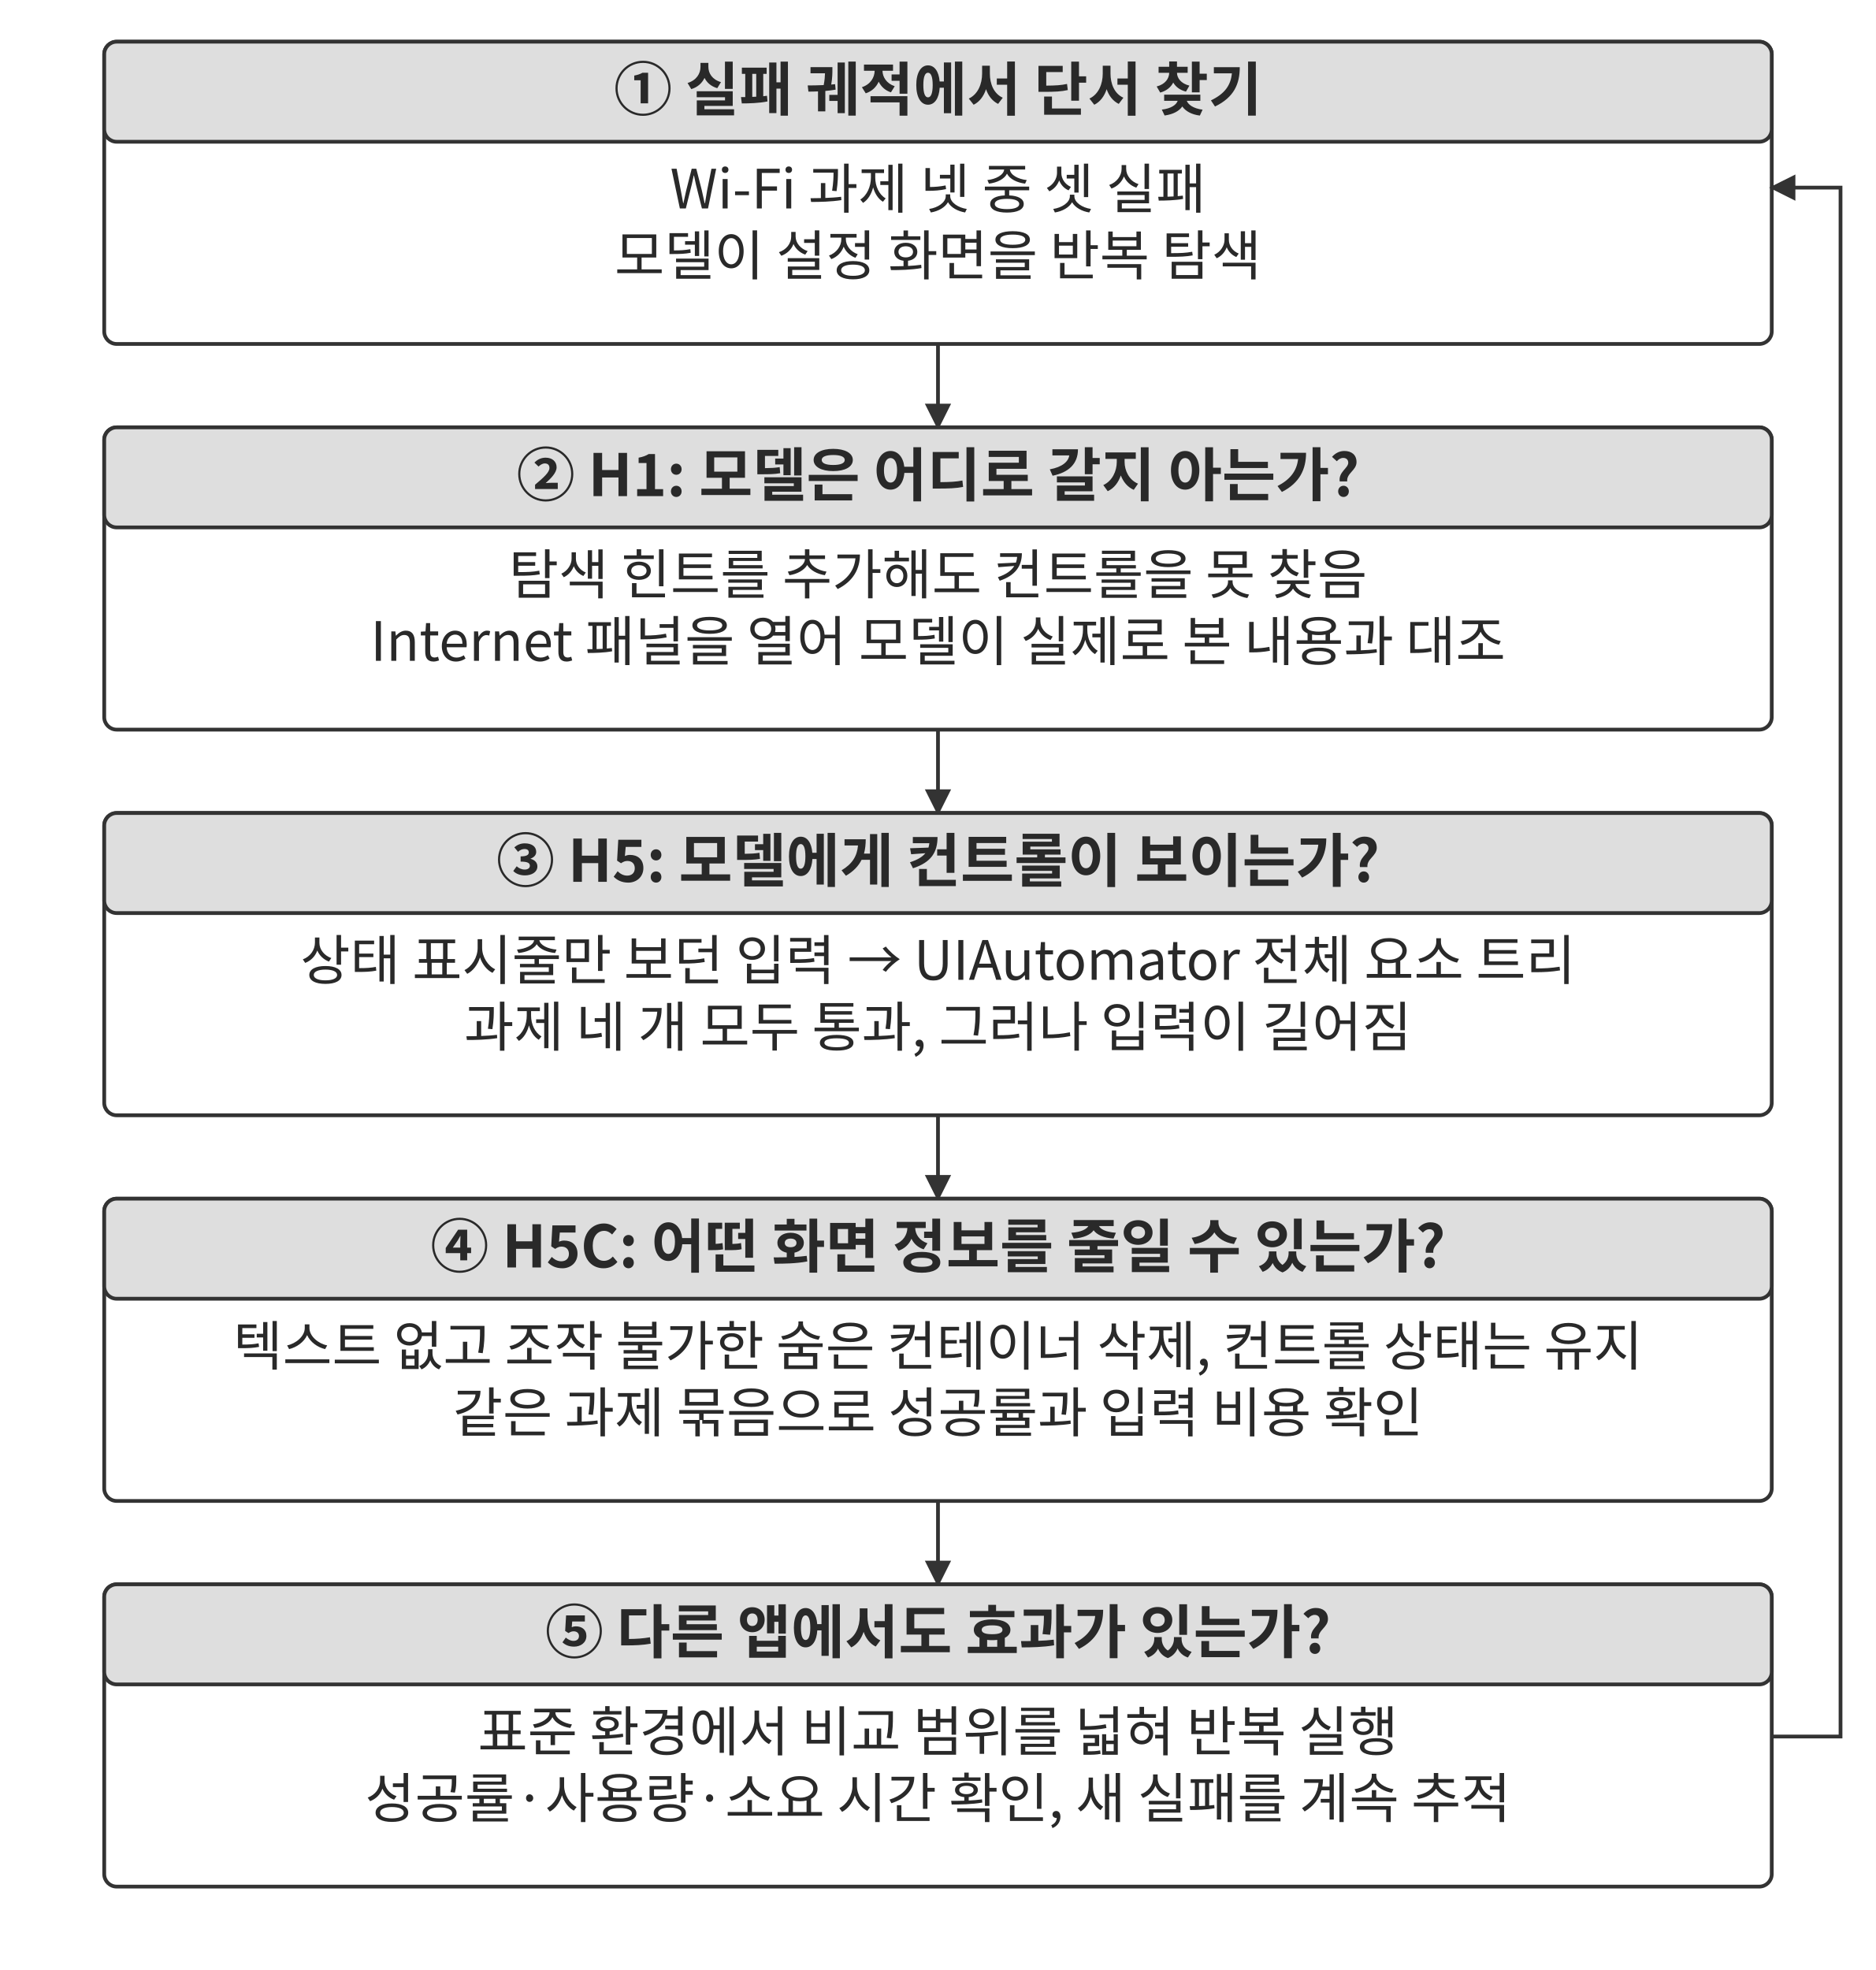
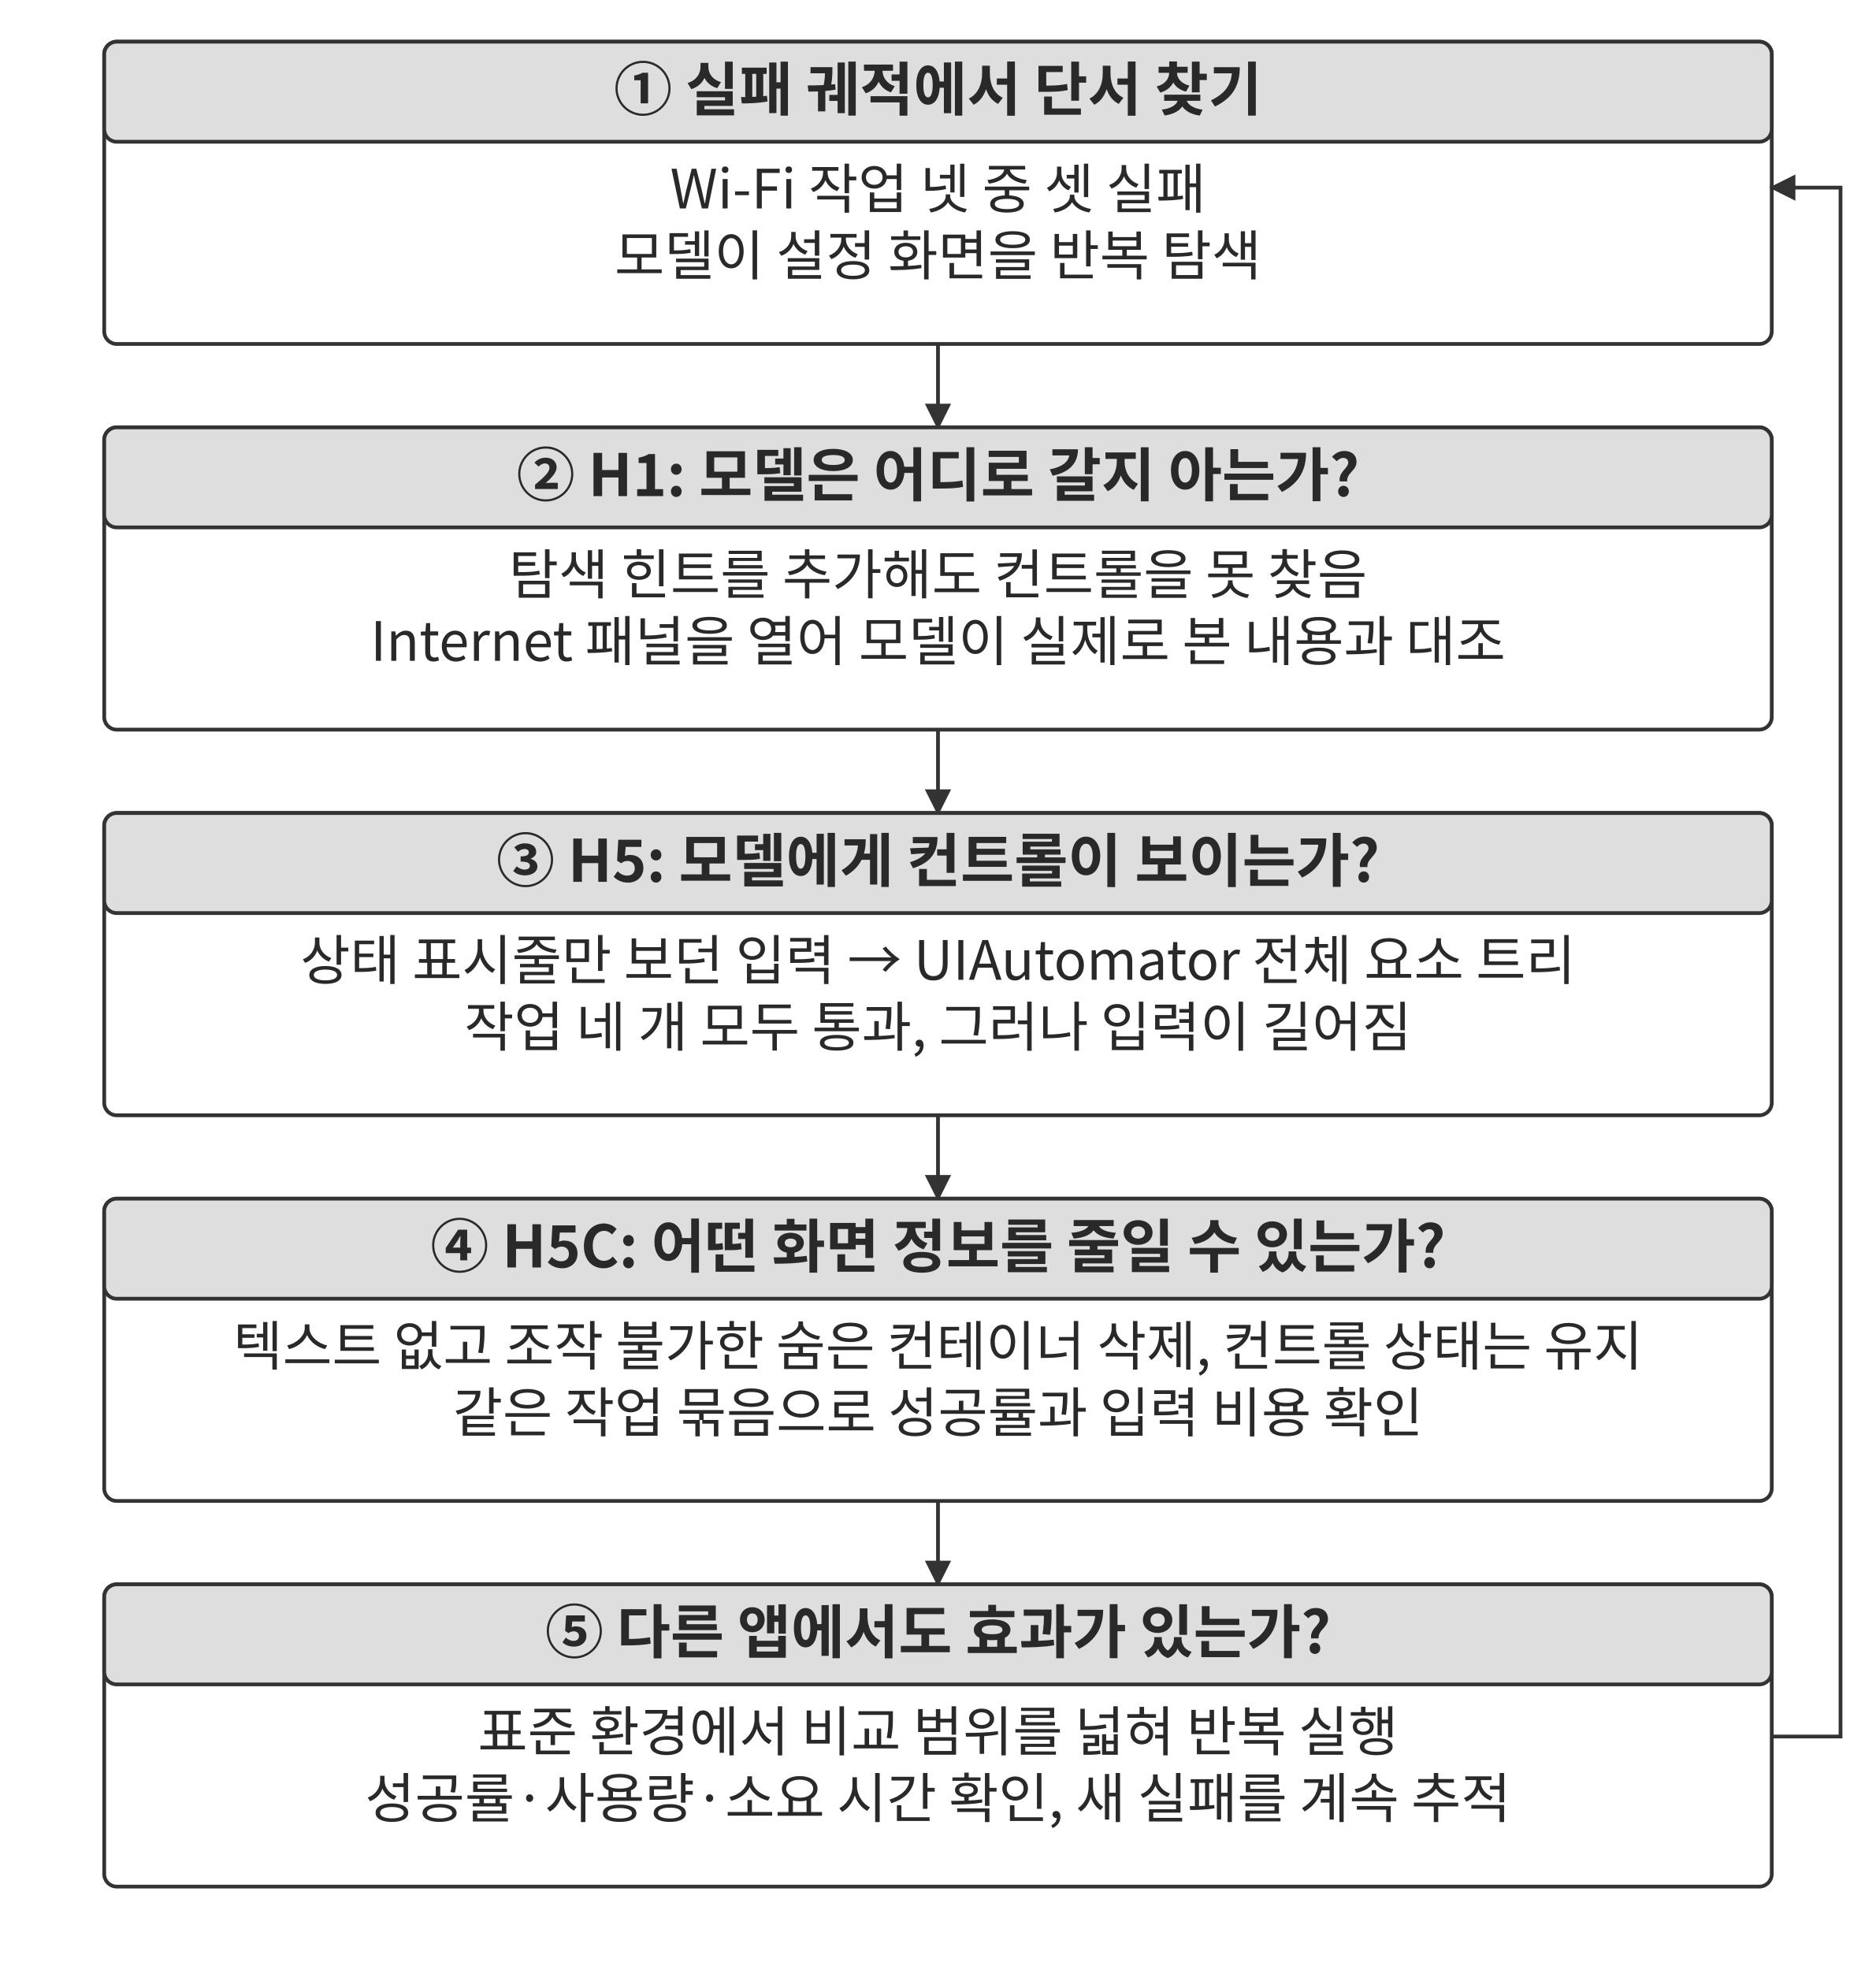
<svg xmlns="http://www.w3.org/2000/svg" width="106.000mm" height="111.300mm" viewBox="0 0 900 945" role="img" aria-labelledby="title desc">
  <defs>
    <marker id="arrow" viewBox="0 0 10 10" refX="9" refY="5" markerWidth="7" markerHeight="7" orient="auto-start-reverse">
      <path d="M0 0 L10 5 L0 10 Z" fill="#333333" />
    </marker>
  </defs>
  <rect width="900" height="945" fill="#ffffff" y="0" />
  <rect x="50" y="20" width="800" height="145" rx="6" fill="#ffffff" stroke="#333333" stroke-width="1.8" />
  <rect x="50" y="20" width="800" height="48" rx="6" fill="#dedede" stroke="#333333" stroke-width="1.8" />
  <text x="450" y="53" text-anchor="middle" font-family="&quot;Noto Sans CJK KR&quot;, &quot;Source Han Sans KR&quot;, &quot;Apple SD Gothic Neo&quot;, &quot;Malgun Gothic&quot;, sans-serif" font-size="28.0" font-weight="700" fill="#292929">① 실패 궤적에서 단서 찾기</text>
-   <text x="450" y="100" text-anchor="middle" font-family="&quot;Noto Sans CJK KR&quot;, &quot;Source Han Sans KR&quot;, &quot;Apple SD Gothic Neo&quot;, &quot;Malgun Gothic&quot;, sans-serif" font-size="26.0" font-weight="400" fill="#292929">Wi-Fi 과제 넷 중 셋 실패</text>
+   <text x="450" y="100" text-anchor="middle" font-family="&quot;Noto Sans CJK KR&quot;, &quot;Source Han Sans KR&quot;, &quot;Apple SD Gothic Neo&quot;, &quot;Malgun Gothic&quot;, sans-serif" font-size="26.0" font-weight="400" fill="#292929">Wi-Fi 작업 넷 중 셋 실패</text>
  <text x="450" y="132" text-anchor="middle" font-family="&quot;Noto Sans CJK KR&quot;, &quot;Source Han Sans KR&quot;, &quot;Apple SD Gothic Neo&quot;, &quot;Malgun Gothic&quot;, sans-serif" font-size="26.0" font-weight="400" fill="#292929">모델이 설정 화면을 반복 탐색</text>
  <path d="M450 165 L450 205" fill="none" stroke="#333333" stroke-width="1.8" marker-end="url(#arrow)" />
  <rect x="50" y="205" width="800" height="145" rx="6" fill="#ffffff" stroke="#333333" stroke-width="1.8" />
  <rect x="50" y="205" width="800" height="48" rx="6" fill="#dedede" stroke="#333333" stroke-width="1.8" />
  <text x="450" y="238" text-anchor="middle" font-family="&quot;Noto Sans CJK KR&quot;, &quot;Source Han Sans KR&quot;, &quot;Apple SD Gothic Neo&quot;, &quot;Malgun Gothic&quot;, sans-serif" font-size="28.0" font-weight="700" fill="#292929">② H1: 모델은 어디로 갈지 아는가?</text>
  <text x="450" y="285" text-anchor="middle" font-family="&quot;Noto Sans CJK KR&quot;, &quot;Source Han Sans KR&quot;, &quot;Apple SD Gothic Neo&quot;, &quot;Malgun Gothic&quot;, sans-serif" font-size="26.0" font-weight="400" fill="#292929">탐색 힌트를 추가해도 컨트롤을 못 찾음</text>
  <text x="450" y="317" text-anchor="middle" font-family="&quot;Noto Sans CJK KR&quot;, &quot;Source Han Sans KR&quot;, &quot;Apple SD Gothic Neo&quot;, &quot;Malgun Gothic&quot;, sans-serif" font-size="26.0" font-weight="400" fill="#292929">Internet 패널을 열어 모델이 실제로 본 내용과 대조</text>
  <path d="M450 350 L450 390" fill="none" stroke="#333333" stroke-width="1.8" marker-end="url(#arrow)" />
  <rect x="50" y="390" width="800" height="145" rx="6" fill="#ffffff" stroke="#333333" stroke-width="1.8" />
  <rect x="50" y="390" width="800" height="48" rx="6" fill="#dedede" stroke="#333333" stroke-width="1.8" />
  <text x="450" y="423" text-anchor="middle" font-family="&quot;Noto Sans CJK KR&quot;, &quot;Source Han Sans KR&quot;, &quot;Apple SD Gothic Neo&quot;, &quot;Malgun Gothic&quot;, sans-serif" font-size="28.0" font-weight="700" fill="#292929">③ H5: 모델에게 컨트롤이 보이는가?</text>
  <text x="450" y="470" text-anchor="middle" font-family="&quot;Noto Sans CJK KR&quot;, &quot;Source Han Sans KR&quot;, &quot;Apple SD Gothic Neo&quot;, &quot;Malgun Gothic&quot;, sans-serif" font-size="26.0" font-weight="400" fill="#292929">상태 표시줄만 보던 입력 → UIAutomator 전체 요소 트리</text>
-   <text x="450" y="502" text-anchor="middle" font-family="&quot;Noto Sans CJK KR&quot;, &quot;Source Han Sans KR&quot;, &quot;Apple SD Gothic Neo&quot;, &quot;Malgun Gothic&quot;, sans-serif" font-size="26.0" font-weight="400" fill="#292929">과제 네 개 모두 통과, 그러나 입력이 길어짐</text>
+   <text x="450" y="502" text-anchor="middle" font-family="&quot;Noto Sans CJK KR&quot;, &quot;Source Han Sans KR&quot;, &quot;Apple SD Gothic Neo&quot;, &quot;Malgun Gothic&quot;, sans-serif" font-size="26.0" font-weight="400" fill="#292929">작업 네 개 모두 통과, 그러나 입력이 길어짐</text>
  <path d="M450 535 L450 575" fill="none" stroke="#333333" stroke-width="1.8" marker-end="url(#arrow)" />
  <rect x="50" y="575" width="800" height="145" rx="6" fill="#ffffff" stroke="#333333" stroke-width="1.8" />
  <rect x="50" y="575" width="800" height="48" rx="6" fill="#dedede" stroke="#333333" stroke-width="1.8" />
  <text x="450" y="608" text-anchor="middle" font-family="&quot;Noto Sans CJK KR&quot;, &quot;Source Han Sans KR&quot;, &quot;Apple SD Gothic Neo&quot;, &quot;Malgun Gothic&quot;, sans-serif" font-size="28.0" font-weight="700" fill="#292929">④ H5C: 어떤 화면 정보를 줄일 수 있는가?</text>
  <text x="450" y="655" text-anchor="middle" font-family="&quot;Noto Sans CJK KR&quot;, &quot;Source Han Sans KR&quot;, &quot;Apple SD Gothic Neo&quot;, &quot;Malgun Gothic&quot;, sans-serif" font-size="25.8" font-weight="400" fill="#292929">텍스트 없고 조작 불가한 숨은 컨테이너 삭제, 컨트롤 상태는 유지</text>
-   <text x="450" y="687" text-anchor="middle" font-family="&quot;Noto Sans CJK KR&quot;, &quot;Source Han Sans KR&quot;, &quot;Apple SD Gothic Neo&quot;, &quot;Malgun Gothic&quot;, sans-serif" font-size="26.0" font-weight="400" fill="#292929">같은 과제 묶음으로 성공률과 입력 비용 확인</text>
+   <text x="450" y="687" text-anchor="middle" font-family="&quot;Noto Sans CJK KR&quot;, &quot;Source Han Sans KR&quot;, &quot;Apple SD Gothic Neo&quot;, &quot;Malgun Gothic&quot;, sans-serif" font-size="26.0" font-weight="400" fill="#292929">같은 작업 묶음으로 성공률과 입력 비용 확인</text>
  <path d="M450 720 L450 760" fill="none" stroke="#333333" stroke-width="1.8" marker-end="url(#arrow)" />
  <rect x="50" y="760" width="800" height="145" rx="6" fill="#ffffff" stroke="#333333" stroke-width="1.8" />
  <rect x="50" y="760" width="800" height="48" rx="6" fill="#dedede" stroke="#333333" stroke-width="1.8" />
  <text x="450" y="793" text-anchor="middle" font-family="&quot;Noto Sans CJK KR&quot;, &quot;Source Han Sans KR&quot;, &quot;Apple SD Gothic Neo&quot;, &quot;Malgun Gothic&quot;, sans-serif" font-size="28.0" font-weight="700" fill="#292929">⑤ 다른 앱에서도 효과가 있는가?</text>
  <text x="450" y="840" text-anchor="middle" font-family="&quot;Noto Sans CJK KR&quot;, &quot;Source Han Sans KR&quot;, &quot;Apple SD Gothic Neo&quot;, &quot;Malgun Gothic&quot;, sans-serif" font-size="26.0" font-weight="400" fill="#292929">표준 환경에서 비교 범위를 넓혀 반복 실행</text>
  <text x="450" y="872" text-anchor="middle" font-family="&quot;Noto Sans CJK KR&quot;, &quot;Source Han Sans KR&quot;, &quot;Apple SD Gothic Neo&quot;, &quot;Malgun Gothic&quot;, sans-serif" font-size="26.0" font-weight="400" fill="#292929">성공률·사용량·소요 시간 확인, 새 실패를 계속 추적</text>
  <path d="M850 833 L883 833 L883 90 L850 90" fill="none" stroke="#333333" stroke-width="1.8" marker-end="url(#arrow)" />
  <defs />
</svg>
